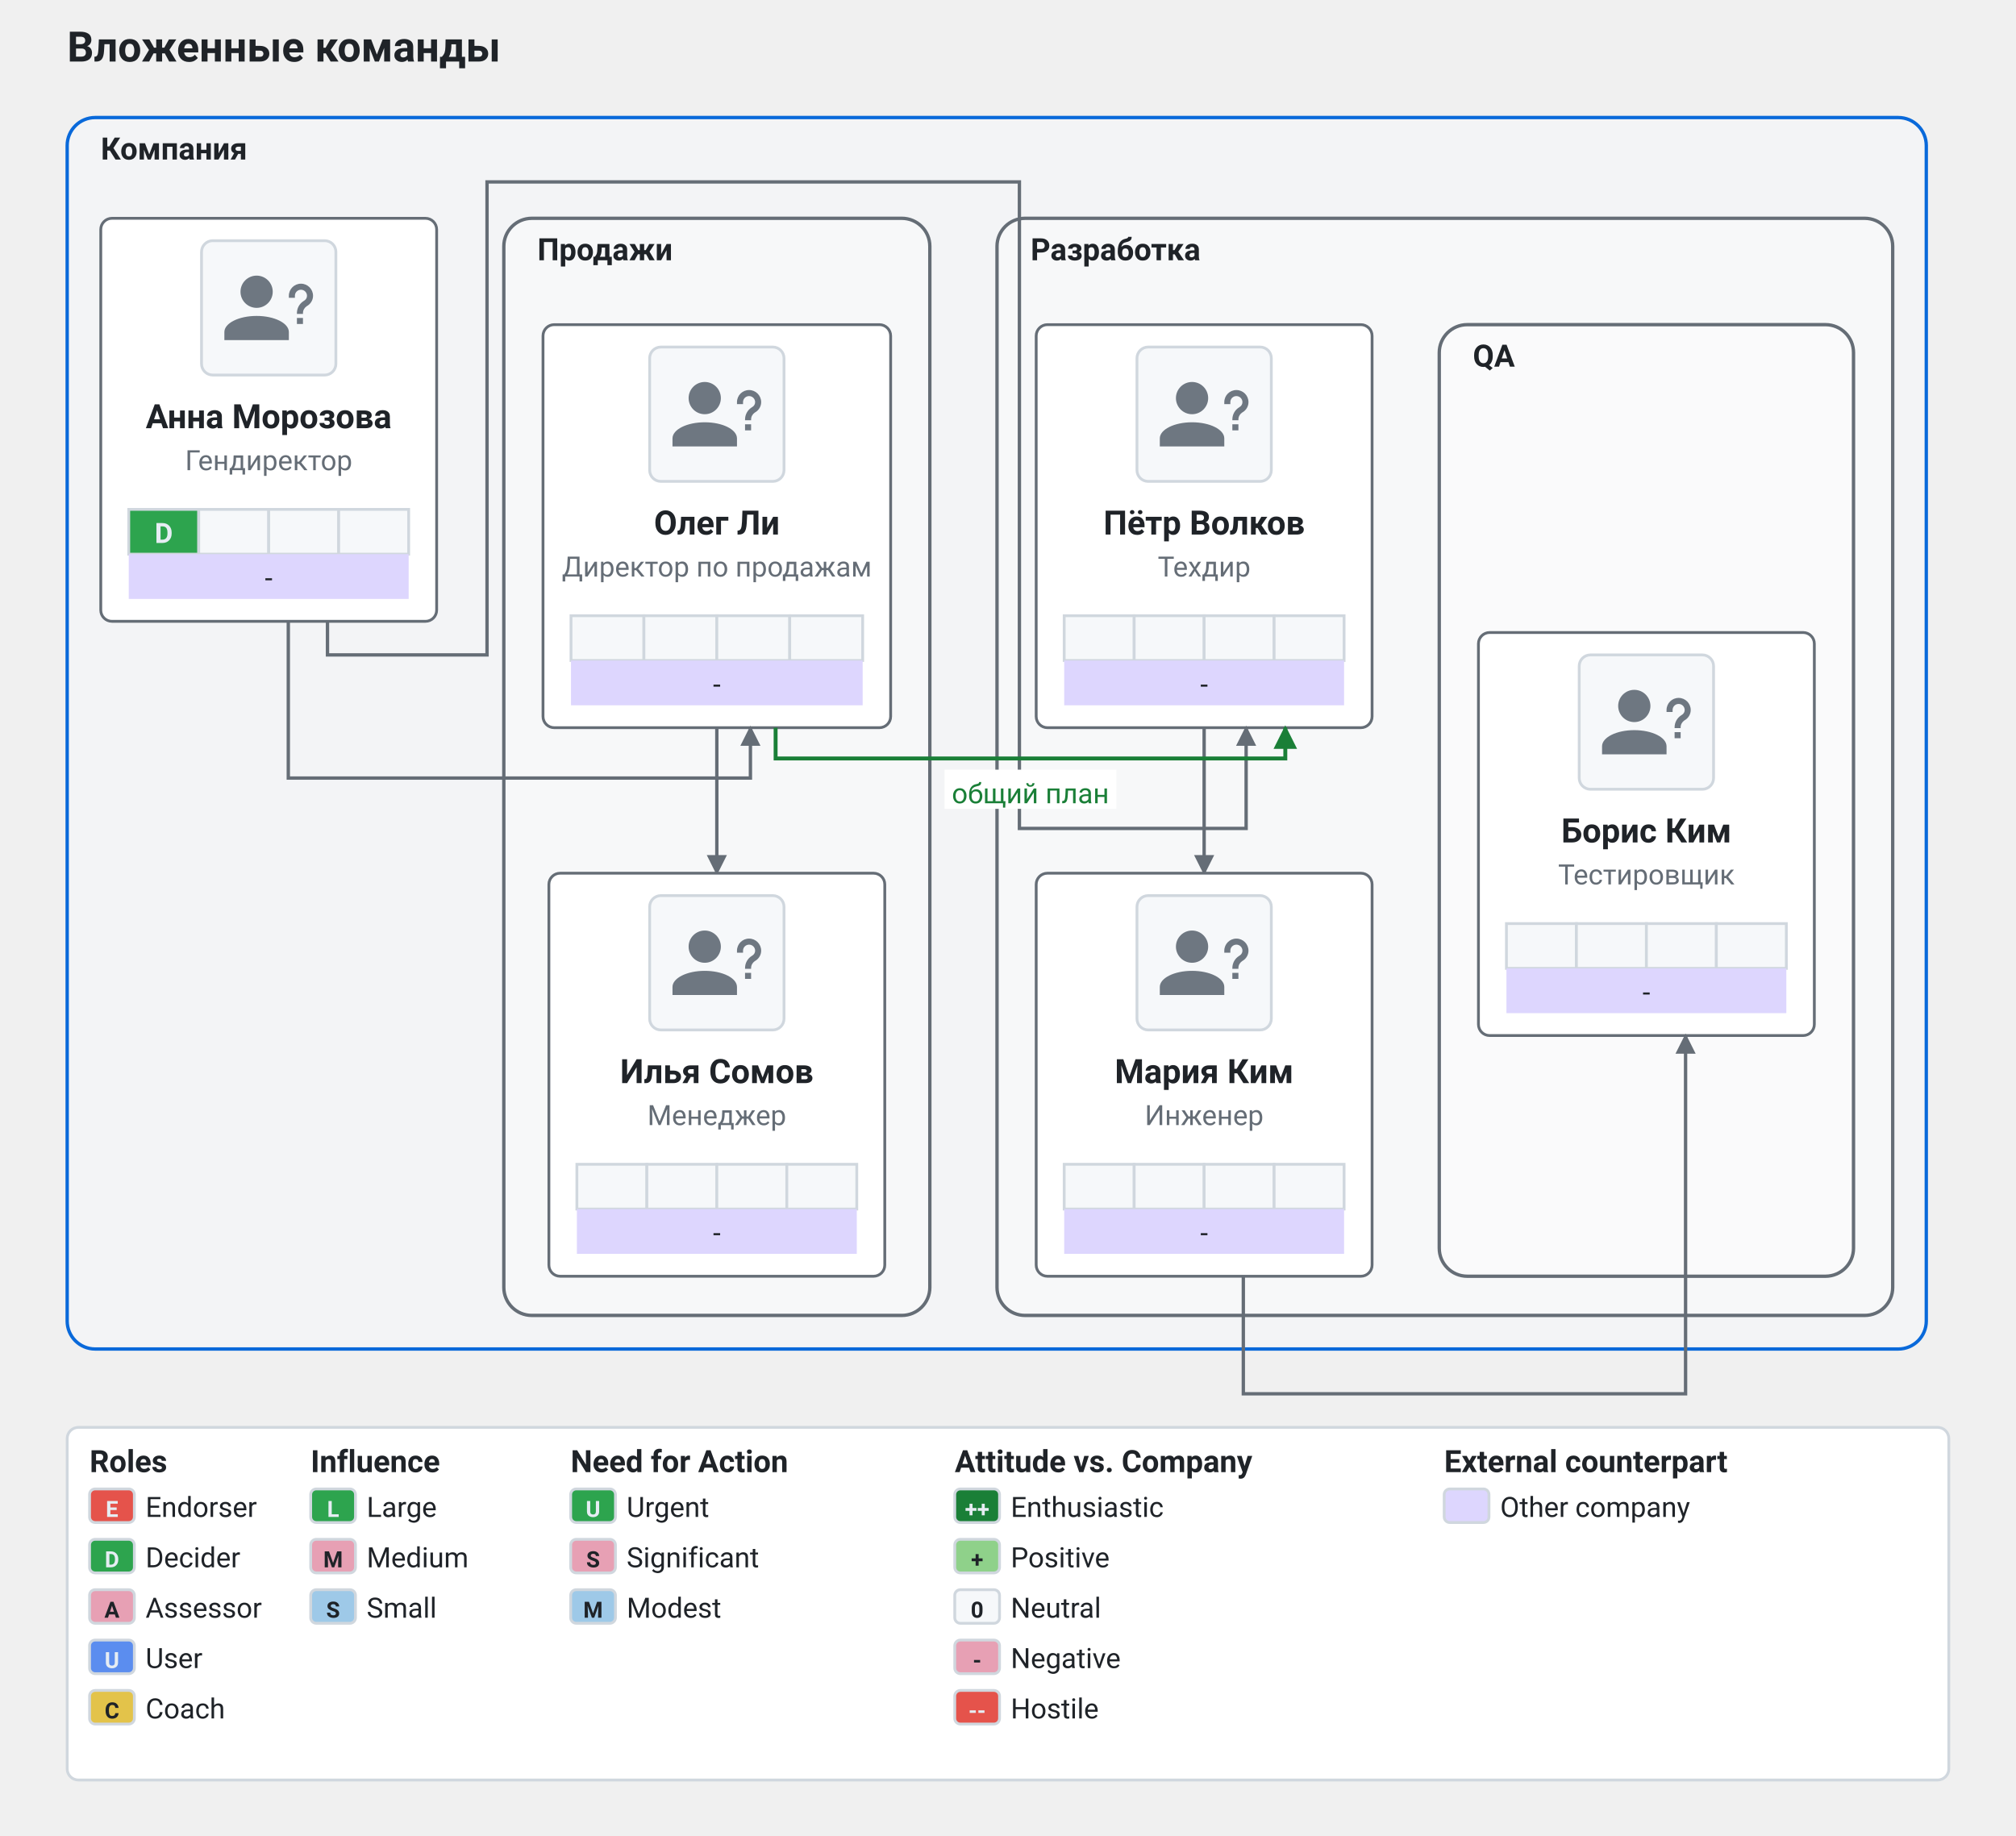
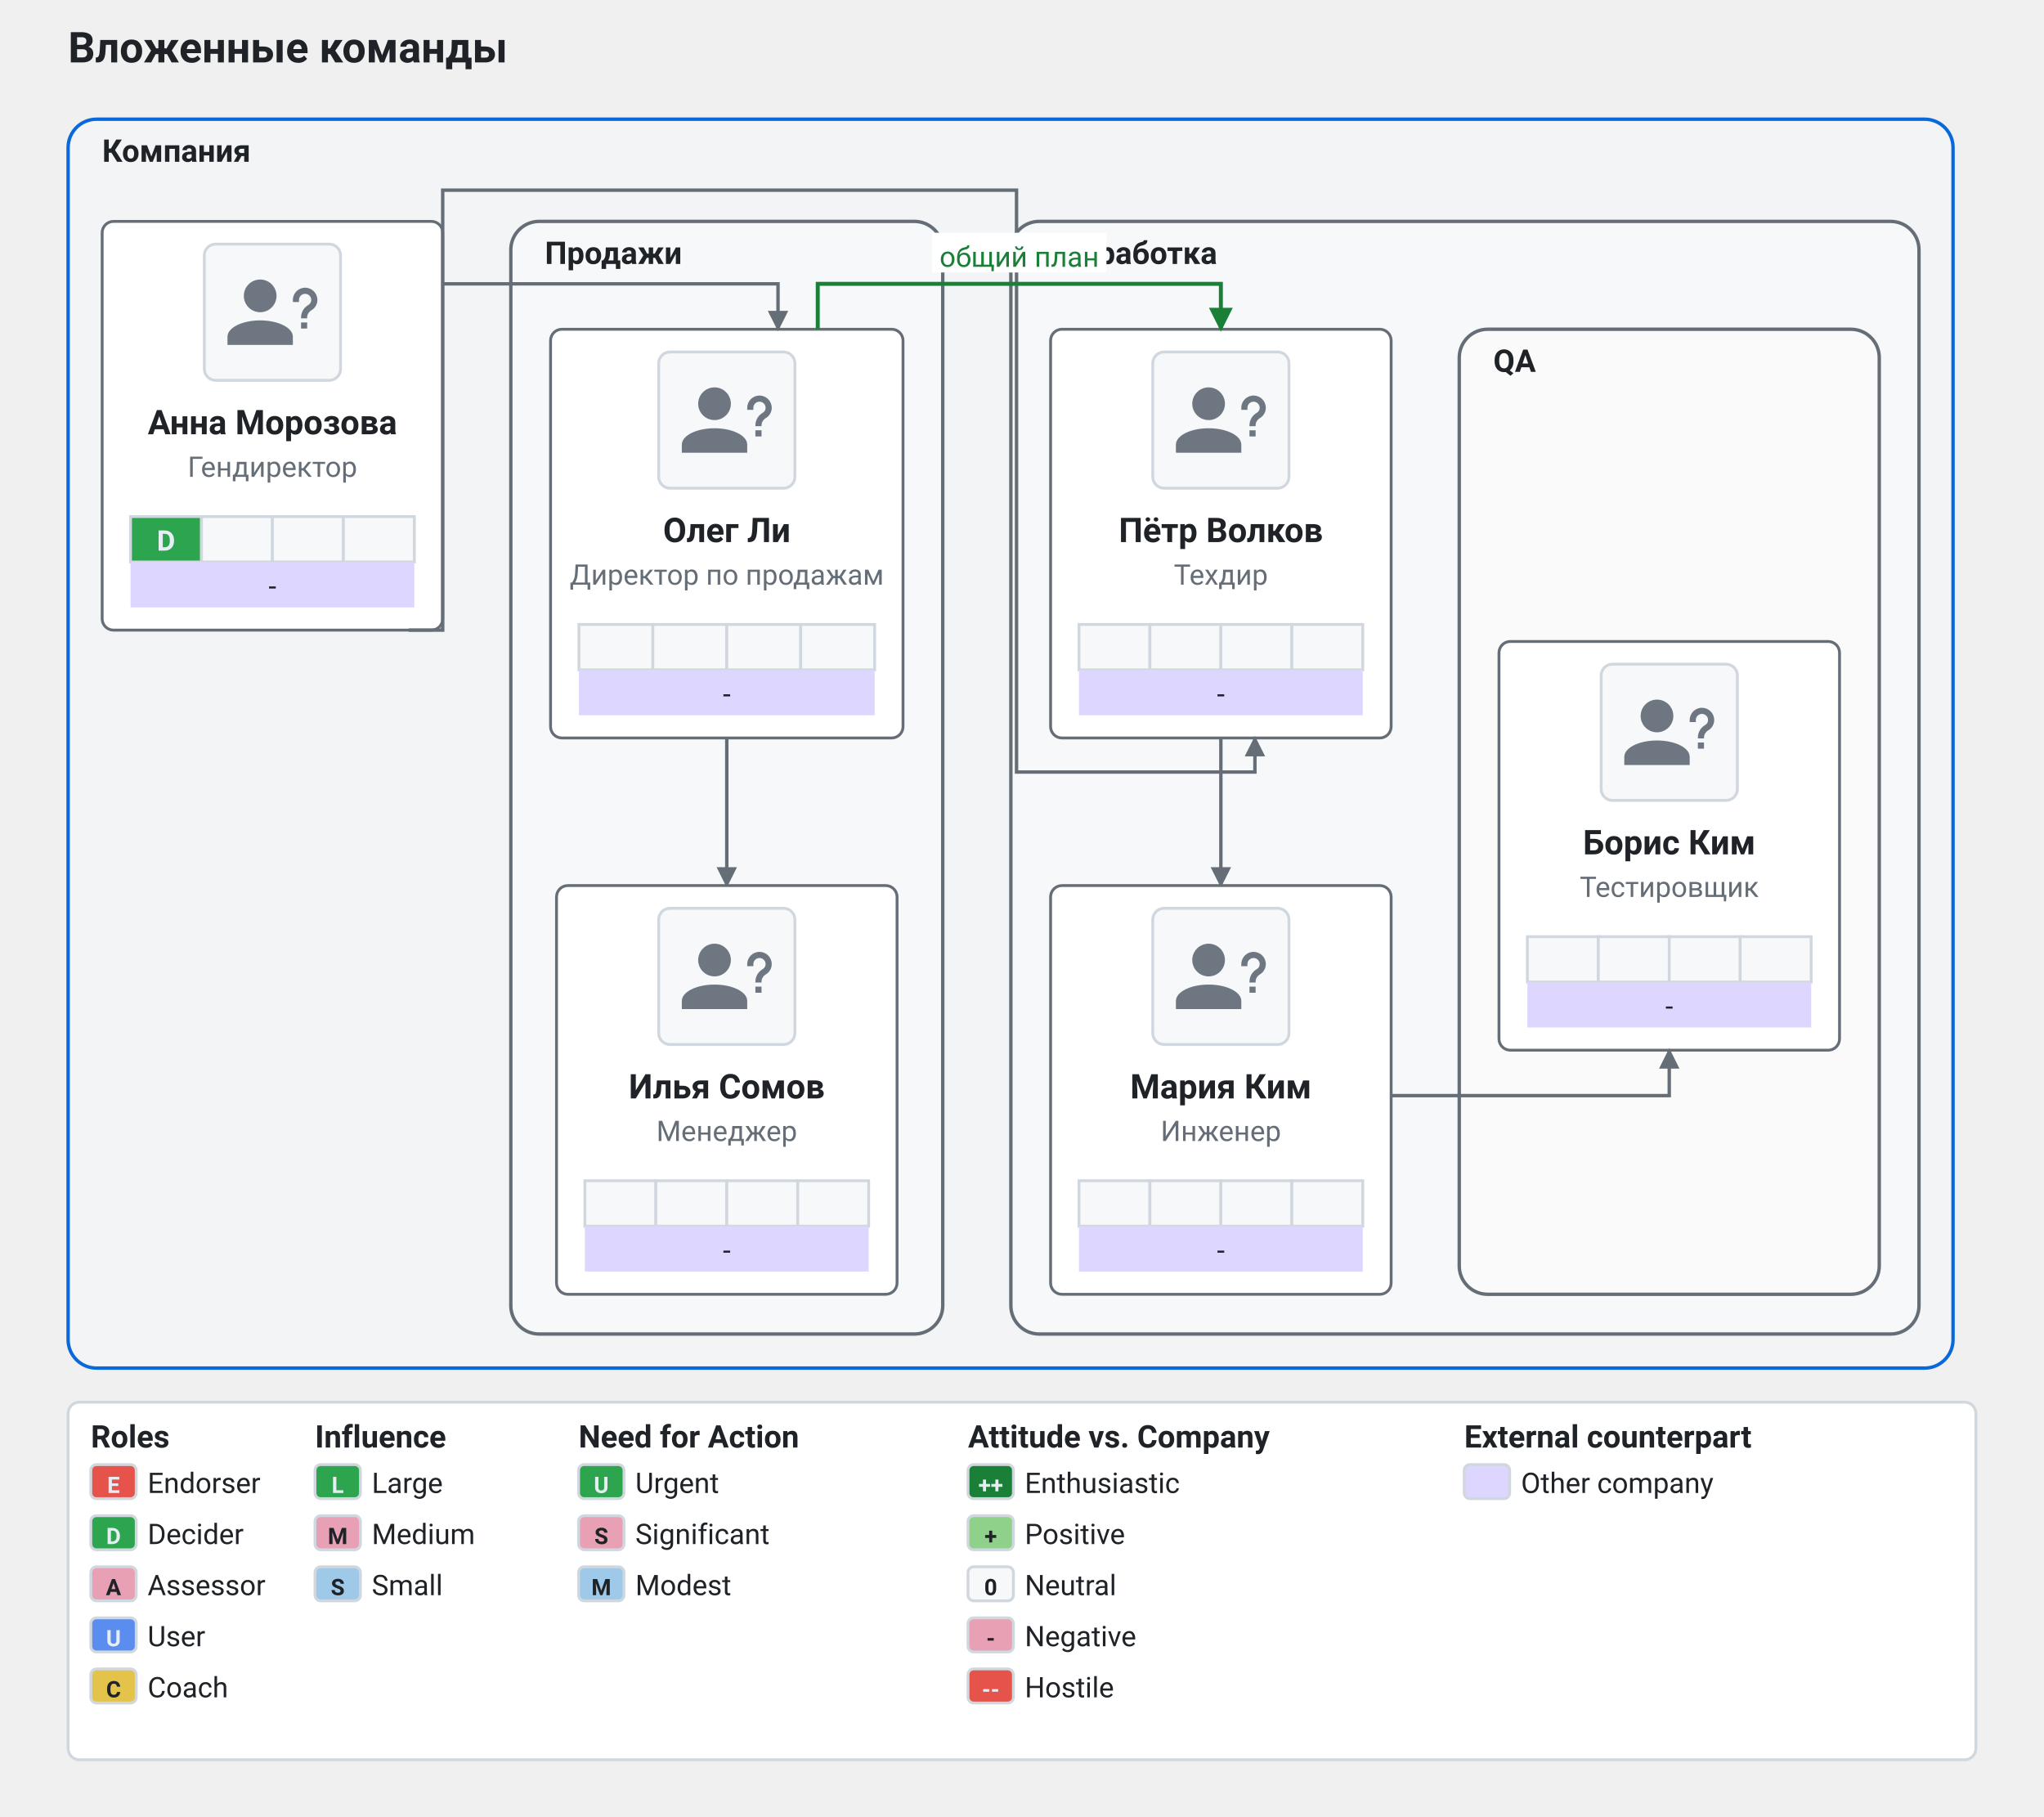
- <svg xmlns="http://www.w3.org/2000/svg" viewBox="0 0 720.25 656" width="720.25" height="656" role="img" font-family="system-ui, -apple-system, &quot;Segoe UI&quot;, Roboto, sans-serif">
+ <svg xmlns="http://www.w3.org/2000/svg" viewBox="0 0 720.25 640" width="720.25" height="640" role="img" font-family="system-ui, -apple-system, &quot;Segoe UI&quot;, Roboto, sans-serif">
  <text x="24" y="22" fill="#1f2328" font-size="15" text-anchor="start" font-weight="700">Вложенные команды</text>
  <defs>
    <marker id="ext-pm-report" viewBox="0 0 10 10" refX="9" refY="5" markerWidth="6" markerHeight="6" orient="auto-start-reverse">
      <path d="M 0 0 L 10 5 L 0 10 z" fill="#656d76" />
    </marker>
  </defs>
  <rect x="24" y="42" width="664.2" height="440" rx="10" ry="10" fill="#f6f8fa" fill-opacity="0.55" stroke="#0969da" stroke-width="1.2" data-team="powermap" data-team-id="company" />
  <text x="36" y="57" fill="#1f2328" font-size="11" text-anchor="start" font-weight="600" data-team-label="1">Компания</text>
  <rect x="180" y="78" width="152.2" height="392" rx="10" ry="10" fill="#ffffff" fill-opacity="0.35" stroke="#656d76" stroke-width="1.2" data-team="powermap" data-team-id="company/sales" />
  <text x="192" y="93" fill="#1f2328" font-size="11" text-anchor="start" font-weight="600" data-team-label="1">Продажи</text>
  <rect x="356.2" y="78" width="320" height="392" rx="10" ry="10" fill="#ffffff" fill-opacity="0.35" stroke="#656d76" stroke-width="1.2" data-team="powermap" data-team-id="company/dev" />
  <text x="368.2" y="93" fill="#1f2328" font-size="11" text-anchor="start" font-weight="600" data-team-label="1">Разработка</text>
  <rect x="514.2" y="116" width="148" height="340" rx="10" ry="10" fill="#ffffff" fill-opacity="0.35" stroke="#656d76" stroke-width="1.2" data-team="powermap" data-team-id="company/dev/qa" />
  <text x="526.2" y="131" fill="#1f2328" font-size="11" text-anchor="start" font-weight="600" data-team-label="1">QA</text>
  <path d="M 256.1 260 L 256.1 286 L 256.1 286 L 256.1 312" fill="none" stroke="#656d76" stroke-width="1.2" marker-end="url(#ext-pm-report)" />
  <path d="M 430.2 260 L 430.2 286 L 430.2 286 L 430.2 312" fill="none" stroke="#656d76" stroke-width="1.2" marker-end="url(#ext-pm-report)" />
  <rect x="36" y="78" width="120" height="144" fill="#ffffff" stroke="#656d76" stroke-width="1" rx="4" />
  <rect x="72" y="86" width="48" height="48" fill="#f6f8fa" stroke="#d0d7de" stroke-width="1" rx="4" />
  <g data-avatar="?" transform="translate(78.72 92.72) scale(1.44)">
    <path d="M13 8a4 4 0 0 1-4 4a4 4 0 0 1-4-4a4 4 0 0 1 4-4a4 4 0 0 1 4 4m4 10v2H1v-2c0-2.21 3.58-4 8-4s8 1.79 8 4m3.5-3.5V16H19v-1.5zm-2-5H17V9a3 3 0 0 1 3-3a3 3 0 0 1 3 3c0 .97-.5 1.88-1.29 2.41l-.3.19c-.57.4-.91 1.01-.91 1.7v.2H19v-.2c0-1.19.6-2.3 1.59-2.95l.29-.19c.39-.26.62-.69.62-1.16A1.5 1.5 0 0 0 20 7.5A1.5 1.5 0 0 0 18.5 9z" fill="#6e7781" />
  </g>
  <text x="96" y="153" fill="#1f2328" font-size="12" text-anchor="middle" font-weight="700">Анна Морозова</text>
  <text x="96" y="168" fill="#656d76" font-size="10" text-anchor="middle">Гендиректор</text>
  <rect x="46" y="182" width="25" height="16" fill="#2da44e" stroke="#d0d7de" />
  <text x="58.5" y="194" fill="#e6edf3" font-size="10" text-anchor="middle" font-weight="700">D</text>
  <rect x="71" y="182" width="25" height="16" fill="#f6f8fa" stroke="#d0d7de" />
  <rect x="96" y="182" width="25" height="16" fill="#f6f8fa" stroke="#d0d7de" />
  <rect x="121" y="182" width="25" height="16" fill="#f6f8fa" stroke="#d0d7de" />
  <rect x="46" y="198" width="100" height="16" fill="#ddd6fe" />
  <text x="96" y="210" fill="#1f2328" font-size="10" text-anchor="middle">-</text>
  <rect x="194" y="116" width="124.2" height="144" fill="#ffffff" stroke="#656d76" stroke-width="1" rx="4" />
  <rect x="232.1" y="124" width="48" height="48" fill="#f6f8fa" stroke="#d0d7de" stroke-width="1" rx="4" />
  <g data-avatar="?" transform="translate(238.82 130.72) scale(1.44)">
    <path d="M13 8a4 4 0 0 1-4 4a4 4 0 0 1-4-4a4 4 0 0 1 4-4a4 4 0 0 1 4 4m4 10v2H1v-2c0-2.21 3.58-4 8-4s8 1.79 8 4m3.5-3.5V16H19v-1.5zm-2-5H17V9a3 3 0 0 1 3-3a3 3 0 0 1 3 3c0 .97-.5 1.88-1.29 2.41l-.3.19c-.57.4-.91 1.01-.91 1.7v.2H19v-.2c0-1.19.6-2.3 1.59-2.95l.29-.19c.39-.26.62-.69.62-1.16A1.5 1.5 0 0 0 20 7.5A1.5 1.5 0 0 0 18.5 9z" fill="#6e7781" />
  </g>
  <text x="256.1" y="191" fill="#1f2328" font-size="12" text-anchor="middle" font-weight="700">Олег Ли</text>
  <text x="256.1" y="206" fill="#656d76" font-size="10" text-anchor="middle">Директор по продажам</text>
  <rect x="204" y="220" width="26.05" height="16" fill="#f6f8fa" stroke="#d0d7de" />
  <rect x="230.05" y="220" width="26.05" height="16" fill="#f6f8fa" stroke="#d0d7de" />
  <rect x="256.1" y="220" width="26.05" height="16" fill="#f6f8fa" stroke="#d0d7de" />
  <rect x="282.15" y="220" width="26.05" height="16" fill="#f6f8fa" stroke="#d0d7de" />
  <rect x="204" y="236" width="104.2" height="16" fill="#ddd6fe" />
  <text x="256.1" y="248" fill="#1f2328" font-size="10" text-anchor="middle">-</text>
  <rect x="196.1" y="312" width="120" height="144" fill="#ffffff" stroke="#656d76" stroke-width="1" rx="4" />
  <rect x="232.1" y="320" width="48" height="48" fill="#f6f8fa" stroke="#d0d7de" stroke-width="1" rx="4" />
  <g data-avatar="?" transform="translate(238.82 326.72) scale(1.44)">
    <path d="M13 8a4 4 0 0 1-4 4a4 4 0 0 1-4-4a4 4 0 0 1 4-4a4 4 0 0 1 4 4m4 10v2H1v-2c0-2.21 3.58-4 8-4s8 1.79 8 4m3.5-3.5V16H19v-1.5zm-2-5H17V9a3 3 0 0 1 3-3a3 3 0 0 1 3 3c0 .97-.5 1.88-1.29 2.41l-.3.19c-.57.4-.91 1.01-.91 1.7v.2H19v-.2c0-1.19.6-2.3 1.59-2.95l.29-.19c.39-.26.62-.69.62-1.16A1.5 1.5 0 0 0 20 7.5A1.5 1.5 0 0 0 18.5 9z" fill="#6e7781" />
  </g>
  <text x="256.1" y="387" fill="#1f2328" font-size="12" text-anchor="middle" font-weight="700">Илья Сомов</text>
  <text x="256.1" y="402" fill="#656d76" font-size="10" text-anchor="middle">Менеджер</text>
  <rect x="206.1" y="416" width="25" height="16" fill="#f6f8fa" stroke="#d0d7de" />
  <rect x="231.1" y="416" width="25" height="16" fill="#f6f8fa" stroke="#d0d7de" />
  <rect x="256.1" y="416" width="25" height="16" fill="#f6f8fa" stroke="#d0d7de" />
  <rect x="281.1" y="416" width="25" height="16" fill="#f6f8fa" stroke="#d0d7de" />
  <rect x="206.1" y="432" width="100" height="16" fill="#ddd6fe" />
  <text x="256.1" y="444" fill="#1f2328" font-size="10" text-anchor="middle">-</text>
  <rect x="370.2" y="116" width="120" height="144" fill="#ffffff" stroke="#656d76" stroke-width="1" rx="4" />
  <rect x="406.2" y="124" width="48" height="48" fill="#f6f8fa" stroke="#d0d7de" stroke-width="1" rx="4" />
  <g data-avatar="?" transform="translate(412.92 130.72) scale(1.44)">
    <path d="M13 8a4 4 0 0 1-4 4a4 4 0 0 1-4-4a4 4 0 0 1 4-4a4 4 0 0 1 4 4m4 10v2H1v-2c0-2.21 3.58-4 8-4s8 1.79 8 4m3.5-3.5V16H19v-1.5zm-2-5H17V9a3 3 0 0 1 3-3a3 3 0 0 1 3 3c0 .97-.5 1.88-1.29 2.41l-.3.19c-.57.4-.91 1.01-.91 1.7v.2H19v-.2c0-1.19.6-2.3 1.59-2.95l.29-.19c.39-.26.62-.69.62-1.16A1.5 1.5 0 0 0 20 7.5A1.5 1.5 0 0 0 18.5 9z" fill="#6e7781" />
  </g>
  <text x="430.2" y="191" fill="#1f2328" font-size="12" text-anchor="middle" font-weight="700">Пётр Волков</text>
  <text x="430.2" y="206" fill="#656d76" font-size="10" text-anchor="middle">Техдир</text>
  <rect x="380.2" y="220" width="25" height="16" fill="#f6f8fa" stroke="#d0d7de" />
  <rect x="405.2" y="220" width="25" height="16" fill="#f6f8fa" stroke="#d0d7de" />
  <rect x="430.2" y="220" width="25" height="16" fill="#f6f8fa" stroke="#d0d7de" />
  <rect x="455.2" y="220" width="25" height="16" fill="#f6f8fa" stroke="#d0d7de" />
  <rect x="380.2" y="236" width="100" height="16" fill="#ddd6fe" />
  <text x="430.2" y="248" fill="#1f2328" font-size="10" text-anchor="middle">-</text>
  <rect x="370.2" y="312" width="120" height="144" fill="#ffffff" stroke="#656d76" stroke-width="1" rx="4" />
  <rect x="406.2" y="320" width="48" height="48" fill="#f6f8fa" stroke="#d0d7de" stroke-width="1" rx="4" />
  <g data-avatar="?" transform="translate(412.92 326.72) scale(1.44)">
    <path d="M13 8a4 4 0 0 1-4 4a4 4 0 0 1-4-4a4 4 0 0 1 4-4a4 4 0 0 1 4 4m4 10v2H1v-2c0-2.21 3.58-4 8-4s8 1.79 8 4m3.5-3.5V16H19v-1.5zm-2-5H17V9a3 3 0 0 1 3-3a3 3 0 0 1 3 3c0 .97-.5 1.88-1.29 2.41l-.3.19c-.57.4-.91 1.01-.91 1.7v.2H19v-.2c0-1.19.6-2.3 1.59-2.95l.29-.19c.39-.26.62-.69.62-1.16A1.5 1.5 0 0 0 20 7.5A1.5 1.5 0 0 0 18.5 9z" fill="#6e7781" />
  </g>
  <text x="430.2" y="387" fill="#1f2328" font-size="12" text-anchor="middle" font-weight="700">Мария Ким</text>
  <text x="430.2" y="402" fill="#656d76" font-size="10" text-anchor="middle">Инженер</text>
  <rect x="380.2" y="416" width="25" height="16" fill="#f6f8fa" stroke="#d0d7de" />
  <rect x="405.2" y="416" width="25" height="16" fill="#f6f8fa" stroke="#d0d7de" />
  <rect x="430.2" y="416" width="25" height="16" fill="#f6f8fa" stroke="#d0d7de" />
  <rect x="455.2" y="416" width="25" height="16" fill="#f6f8fa" stroke="#d0d7de" />
  <rect x="380.2" y="432" width="100" height="16" fill="#ddd6fe" />
  <text x="430.2" y="444" fill="#1f2328" font-size="10" text-anchor="middle">-</text>
  <rect x="528.2" y="226" width="120" height="144" fill="#ffffff" stroke="#656d76" stroke-width="1" rx="4" />
  <rect x="564.2" y="234" width="48" height="48" fill="#f6f8fa" stroke="#d0d7de" stroke-width="1" rx="4" />
  <g data-avatar="?" transform="translate(570.92 240.72) scale(1.44)">
    <path d="M13 8a4 4 0 0 1-4 4a4 4 0 0 1-4-4a4 4 0 0 1 4-4a4 4 0 0 1 4 4m4 10v2H1v-2c0-2.21 3.58-4 8-4s8 1.79 8 4m3.5-3.5V16H19v-1.5zm-2-5H17V9a3 3 0 0 1 3-3a3 3 0 0 1 3 3c0 .97-.5 1.88-1.29 2.41l-.3.19c-.57.4-.91 1.01-.91 1.7v.2H19v-.2c0-1.19.6-2.3 1.59-2.95l.29-.19c.39-.26.62-.69.62-1.16A1.5 1.5 0 0 0 20 7.5A1.5 1.5 0 0 0 18.5 9z" fill="#6e7781" />
  </g>
  <text x="588.2" y="301" fill="#1f2328" font-size="12" text-anchor="middle" font-weight="700">Борис Ким</text>
  <text x="588.2" y="316" fill="#656d76" font-size="10" text-anchor="middle">Тестировщик</text>
  <rect x="538.2" y="330" width="25" height="16" fill="#f6f8fa" stroke="#d0d7de" />
  <rect x="563.2" y="330" width="25" height="16" fill="#f6f8fa" stroke="#d0d7de" />
  <rect x="588.2" y="330" width="25" height="16" fill="#f6f8fa" stroke="#d0d7de" />
  <rect x="613.2" y="330" width="25" height="16" fill="#f6f8fa" stroke="#d0d7de" />
  <rect x="538.2" y="346" width="100" height="16" fill="#ddd6fe" />
  <text x="588.2" y="358" fill="#1f2328" font-size="10" text-anchor="middle">-</text>
  <defs>
    <marker id="ext-pm-link-0" viewBox="0 0 10 10" refX="9" refY="5" markerWidth="6" markerHeight="6" orient="auto-start-reverse">
      <path d="M 0 0 L 10 5 L 0 10 z" fill="#656d76" />
    </marker>
  </defs>
-   <path d="M 103 222 L 103 278 L 268.1 278 L 268.1 260" fill="none" stroke="#656d76" stroke-width="1.2" marker-end="url(#ext-pm-link-0)" />
+   <path d="M 156 100 L 274.15 100 L 274.15 116" fill="none" stroke="#656d76" stroke-width="1.2" marker-end="url(#ext-pm-link-0)" />
  <defs>
    <marker id="ext-pm-link-1" viewBox="0 0 10 10" refX="9" refY="5" markerWidth="6" markerHeight="6" orient="auto-start-reverse">
      <path d="M 0 0 L 10 5 L 0 10 z" fill="#656d76" />
    </marker>
  </defs>
-   <path d="M 117 222 L 117 234 L 174 234 L 174 65 L 364.2 65 L 364.2 296 L 445.2 296 L 445.2 260" fill="none" stroke="#656d76" stroke-width="1.2" marker-end="url(#ext-pm-link-1)" />
+   <path d="M 144 222 L 156 222 L 156 67 L 358.2 67 L 358.2 272 L 442.2 272 L 442.2 260" fill="none" stroke="#656d76" stroke-width="1.2" marker-end="url(#ext-pm-link-1)" />
  <defs>
    <marker id="ext-pm-link-2" viewBox="0 0 10 10" refX="9" refY="5" markerWidth="6" markerHeight="6" orient="auto-start-reverse">
      <path d="M 0 0 L 10 5 L 0 10 z" fill="#656d76" />
    </marker>
  </defs>
-   <path d="M 444.2 456 L 444.2 498 L 602.2 498 L 602.2 370" fill="none" stroke="#656d76" stroke-width="1.2" marker-end="url(#ext-pm-link-2)" />
+   <path d="M 490.2 386 L 588.2 386 L 588.2 370" fill="none" stroke="#656d76" stroke-width="1.2" marker-end="url(#ext-pm-link-2)" />
  <defs>
    <marker id="ext-pm-link-3" viewBox="0 0 10 10" refX="9" refY="5" markerWidth="6" markerHeight="6" orient="auto-start-reverse">
      <path d="M 0 0 L 10 5 L 0 10 z" fill="#1a7f37" />
    </marker>
  </defs>
-   <path d="M 277.1 260 L 277.1 271 L 459.2 271 L 459.2 260" fill="none" stroke="#1a7f37" stroke-width="1.4" marker-end="url(#ext-pm-link-3)" />
-   <rect x="337.45" y="275" width="61.4" height="14" fill="#ffffff" stroke="none" data-label-plate="1" />
-   <text x="368.15" y="287" fill="#1a7f37" font-size="10" text-anchor="middle" data-edge-label="1">общий план</text>
-   <rect x="24" y="510" width="672.25" height="126" fill="#ffffff" stroke="#d0d7de" stroke-width="1" rx="4" data-legend="powermap" />
-   <text x="32" y="526" fill="#1f2328" font-size="11" text-anchor="start" font-weight="700">Roles</text>
-   <rect x="32" y="532" width="16" height="12" fill="#e5534b" stroke="#d0d7de" rx="2" />
-   <text x="40" y="542" fill="#e6edf3" font-size="8" text-anchor="middle" font-weight="700">E</text>
-   <text x="52" y="542" fill="#1f2328" font-size="10" text-anchor="start">Endorser</text>
-   <rect x="32" y="550" width="16" height="12" fill="#2da44e" stroke="#d0d7de" rx="2" />
-   <text x="40" y="560" fill="#e6edf3" font-size="8" text-anchor="middle" font-weight="700">D</text>
-   <text x="52" y="560" fill="#1f2328" font-size="10" text-anchor="start">Decider</text>
-   <rect x="32" y="568" width="16" height="12" fill="#e7a0b4" stroke="#d0d7de" rx="2" />
-   <text x="40" y="578" fill="#1f2328" font-size="8" text-anchor="middle" font-weight="700">A</text>
-   <text x="52" y="578" fill="#1f2328" font-size="10" text-anchor="start">Assessor</text>
-   <rect x="32" y="586" width="16" height="12" fill="#5b8def" stroke="#d0d7de" rx="2" />
-   <text x="40" y="596" fill="#e6edf3" font-size="8" text-anchor="middle" font-weight="700">U</text>
-   <text x="52" y="596" fill="#1f2328" font-size="10" text-anchor="start">User</text>
-   <rect x="32" y="604" width="16" height="12" fill="#e3c34a" stroke="#d0d7de" rx="2" />
-   <text x="40" y="614" fill="#1f2328" font-size="8" text-anchor="middle" font-weight="700">C</text>
-   <text x="52" y="614" fill="#1f2328" font-size="10" text-anchor="start">Coach</text>
-   <text x="111" y="526" fill="#1f2328" font-size="11" text-anchor="start" font-weight="700">Influence</text>
-   <rect x="111" y="532" width="16" height="12" fill="#2da44e" stroke="#d0d7de" rx="2" />
-   <text x="119" y="542" fill="#e6edf3" font-size="8" text-anchor="middle" font-weight="700">L</text>
-   <text x="131" y="542" fill="#1f2328" font-size="10" text-anchor="start">Large</text>
-   <rect x="111" y="550" width="16" height="12" fill="#e7a0b4" stroke="#d0d7de" rx="2" />
-   <text x="119" y="560" fill="#1f2328" font-size="8" text-anchor="middle" font-weight="700">M</text>
-   <text x="131" y="560" fill="#1f2328" font-size="10" text-anchor="start">Medium</text>
-   <rect x="111" y="568" width="16" height="12" fill="#9ec9e8" stroke="#d0d7de" rx="2" />
-   <text x="119" y="578" fill="#1f2328" font-size="8" text-anchor="middle" font-weight="700">S</text>
-   <text x="131" y="578" fill="#1f2328" font-size="10" text-anchor="start">Small</text>
-   <text x="203.88" y="526" fill="#1f2328" font-size="11" text-anchor="start" font-weight="700">Need for Action</text>
-   <rect x="203.88" y="532" width="16" height="12" fill="#2da44e" stroke="#d0d7de" rx="2" />
-   <text x="211.88" y="542" fill="#e6edf3" font-size="8" text-anchor="middle" font-weight="700">U</text>
-   <text x="223.88" y="542" fill="#1f2328" font-size="10" text-anchor="start">Urgent</text>
-   <rect x="203.88" y="550" width="16" height="12" fill="#e7a0b4" stroke="#d0d7de" rx="2" />
-   <text x="211.88" y="560" fill="#1f2328" font-size="8" text-anchor="middle" font-weight="700">S</text>
-   <text x="223.88" y="560" fill="#1f2328" font-size="10" text-anchor="start">Significant</text>
-   <rect x="203.88" y="568" width="16" height="12" fill="#9ec9e8" stroke="#d0d7de" rx="2" />
-   <text x="211.88" y="578" fill="#1f2328" font-size="8" text-anchor="middle" font-weight="700">M</text>
-   <text x="223.88" y="578" fill="#1f2328" font-size="10" text-anchor="start">Modest</text>
-   <text x="341.1" y="526" fill="#1f2328" font-size="11" text-anchor="start" font-weight="700">Attitude vs. Company</text>
-   <rect x="341.1" y="532" width="16" height="12" fill="#1a7f37" stroke="#d0d7de" rx="2" />
-   <text x="349.1" y="542" fill="#e6edf3" font-size="8" text-anchor="middle" font-weight="700">++</text>
-   <text x="361.1" y="542" fill="#1f2328" font-size="10" text-anchor="start">Enthusiastic</text>
-   <rect x="341.1" y="550" width="16" height="12" fill="#8fd18a" stroke="#d0d7de" rx="2" />
-   <text x="349.1" y="560" fill="#1f2328" font-size="8" text-anchor="middle" font-weight="700">+</text>
-   <text x="361.1" y="560" fill="#1f2328" font-size="10" text-anchor="start">Positive</text>
-   <rect x="341.1" y="568" width="16" height="12" fill="#f6f8fa" stroke="#d0d7de" rx="2" />
-   <text x="349.1" y="578" fill="#1f2328" font-size="8" text-anchor="middle" font-weight="700">0</text>
-   <text x="361.1" y="578" fill="#1f2328" font-size="10" text-anchor="start">Neutral</text>
-   <rect x="341.1" y="586" width="16" height="12" fill="#e7a0b4" stroke="#d0d7de" rx="2" />
-   <text x="349.1" y="596" fill="#1f2328" font-size="8" text-anchor="middle" font-weight="700">-</text>
-   <text x="361.1" y="596" fill="#1f2328" font-size="10" text-anchor="start">Negative</text>
-   <rect x="341.1" y="604" width="16" height="12" fill="#e5534b" stroke="#d0d7de" rx="2" />
-   <text x="349.1" y="614" fill="#e6edf3" font-size="8" text-anchor="middle" font-weight="700">--</text>
-   <text x="361.1" y="614" fill="#1f2328" font-size="10" text-anchor="start">Hostile</text>
-   <text x="515.96" y="526" fill="#1f2328" font-size="11" text-anchor="start" font-weight="700">External counterpart</text>
-   <rect x="515.96" y="532" width="16" height="12" fill="#ddd6fe" stroke="#d0d7de" rx="2" />
-   <text x="535.96" y="542" fill="#1f2328" font-size="10" text-anchor="start">Other company</text>
+   <path d="M 288.15 116 L 288.15 100 L 430.2 100 L 430.2 116" fill="none" stroke="#1a7f37" stroke-width="1.4" marker-end="url(#ext-pm-link-3)" />
+   <rect x="328.48" y="82" width="61.4" height="14" fill="#ffffff" stroke="none" data-label-plate="1" />
+   <text x="359.17" y="94" fill="#1a7f37" font-size="10" text-anchor="middle" data-edge-label="1">общий план</text>
+   <rect x="24" y="494" width="672.25" height="126" fill="#ffffff" stroke="#d0d7de" stroke-width="1" rx="4" data-legend="powermap" />
+   <text x="32" y="510" fill="#1f2328" font-size="11" text-anchor="start" font-weight="700">Roles</text>
+   <rect x="32" y="516" width="16" height="12" fill="#e5534b" stroke="#d0d7de" rx="2" />
+   <text x="40" y="526" fill="#e6edf3" font-size="8" text-anchor="middle" font-weight="700">E</text>
+   <text x="52" y="526" fill="#1f2328" font-size="10" text-anchor="start">Endorser</text>
+   <rect x="32" y="534" width="16" height="12" fill="#2da44e" stroke="#d0d7de" rx="2" />
+   <text x="40" y="544" fill="#e6edf3" font-size="8" text-anchor="middle" font-weight="700">D</text>
+   <text x="52" y="544" fill="#1f2328" font-size="10" text-anchor="start">Decider</text>
+   <rect x="32" y="552" width="16" height="12" fill="#e7a0b4" stroke="#d0d7de" rx="2" />
+   <text x="40" y="562" fill="#1f2328" font-size="8" text-anchor="middle" font-weight="700">A</text>
+   <text x="52" y="562" fill="#1f2328" font-size="10" text-anchor="start">Assessor</text>
+   <rect x="32" y="570" width="16" height="12" fill="#5b8def" stroke="#d0d7de" rx="2" />
+   <text x="40" y="580" fill="#e6edf3" font-size="8" text-anchor="middle" font-weight="700">U</text>
+   <text x="52" y="580" fill="#1f2328" font-size="10" text-anchor="start">User</text>
+   <rect x="32" y="588" width="16" height="12" fill="#e3c34a" stroke="#d0d7de" rx="2" />
+   <text x="40" y="598" fill="#1f2328" font-size="8" text-anchor="middle" font-weight="700">C</text>
+   <text x="52" y="598" fill="#1f2328" font-size="10" text-anchor="start">Coach</text>
+   <text x="111" y="510" fill="#1f2328" font-size="11" text-anchor="start" font-weight="700">Influence</text>
+   <rect x="111" y="516" width="16" height="12" fill="#2da44e" stroke="#d0d7de" rx="2" />
+   <text x="119" y="526" fill="#e6edf3" font-size="8" text-anchor="middle" font-weight="700">L</text>
+   <text x="131" y="526" fill="#1f2328" font-size="10" text-anchor="start">Large</text>
+   <rect x="111" y="534" width="16" height="12" fill="#e7a0b4" stroke="#d0d7de" rx="2" />
+   <text x="119" y="544" fill="#1f2328" font-size="8" text-anchor="middle" font-weight="700">M</text>
+   <text x="131" y="544" fill="#1f2328" font-size="10" text-anchor="start">Medium</text>
+   <rect x="111" y="552" width="16" height="12" fill="#9ec9e8" stroke="#d0d7de" rx="2" />
+   <text x="119" y="562" fill="#1f2328" font-size="8" text-anchor="middle" font-weight="700">S</text>
+   <text x="131" y="562" fill="#1f2328" font-size="10" text-anchor="start">Small</text>
+   <text x="203.88" y="510" fill="#1f2328" font-size="11" text-anchor="start" font-weight="700">Need for Action</text>
+   <rect x="203.88" y="516" width="16" height="12" fill="#2da44e" stroke="#d0d7de" rx="2" />
+   <text x="211.88" y="526" fill="#e6edf3" font-size="8" text-anchor="middle" font-weight="700">U</text>
+   <text x="223.88" y="526" fill="#1f2328" font-size="10" text-anchor="start">Urgent</text>
+   <rect x="203.88" y="534" width="16" height="12" fill="#e7a0b4" stroke="#d0d7de" rx="2" />
+   <text x="211.88" y="544" fill="#1f2328" font-size="8" text-anchor="middle" font-weight="700">S</text>
+   <text x="223.88" y="544" fill="#1f2328" font-size="10" text-anchor="start">Significant</text>
+   <rect x="203.88" y="552" width="16" height="12" fill="#9ec9e8" stroke="#d0d7de" rx="2" />
+   <text x="211.88" y="562" fill="#1f2328" font-size="8" text-anchor="middle" font-weight="700">M</text>
+   <text x="223.88" y="562" fill="#1f2328" font-size="10" text-anchor="start">Modest</text>
+   <text x="341.1" y="510" fill="#1f2328" font-size="11" text-anchor="start" font-weight="700">Attitude vs. Company</text>
+   <rect x="341.1" y="516" width="16" height="12" fill="#1a7f37" stroke="#d0d7de" rx="2" />
+   <text x="349.1" y="526" fill="#e6edf3" font-size="8" text-anchor="middle" font-weight="700">++</text>
+   <text x="361.1" y="526" fill="#1f2328" font-size="10" text-anchor="start">Enthusiastic</text>
+   <rect x="341.1" y="534" width="16" height="12" fill="#8fd18a" stroke="#d0d7de" rx="2" />
+   <text x="349.1" y="544" fill="#1f2328" font-size="8" text-anchor="middle" font-weight="700">+</text>
+   <text x="361.1" y="544" fill="#1f2328" font-size="10" text-anchor="start">Positive</text>
+   <rect x="341.1" y="552" width="16" height="12" fill="#f6f8fa" stroke="#d0d7de" rx="2" />
+   <text x="349.1" y="562" fill="#1f2328" font-size="8" text-anchor="middle" font-weight="700">0</text>
+   <text x="361.1" y="562" fill="#1f2328" font-size="10" text-anchor="start">Neutral</text>
+   <rect x="341.1" y="570" width="16" height="12" fill="#e7a0b4" stroke="#d0d7de" rx="2" />
+   <text x="349.1" y="580" fill="#1f2328" font-size="8" text-anchor="middle" font-weight="700">-</text>
+   <text x="361.1" y="580" fill="#1f2328" font-size="10" text-anchor="start">Negative</text>
+   <rect x="341.1" y="588" width="16" height="12" fill="#e5534b" stroke="#d0d7de" rx="2" />
+   <text x="349.1" y="598" fill="#e6edf3" font-size="8" text-anchor="middle" font-weight="700">--</text>
+   <text x="361.1" y="598" fill="#1f2328" font-size="10" text-anchor="start">Hostile</text>
+   <text x="515.96" y="510" fill="#1f2328" font-size="11" text-anchor="start" font-weight="700">External counterpart</text>
+   <rect x="515.96" y="516" width="16" height="12" fill="#ddd6fe" stroke="#d0d7de" rx="2" />
+   <text x="535.96" y="526" fill="#1f2328" font-size="10" text-anchor="start">Other company</text>
</svg>
